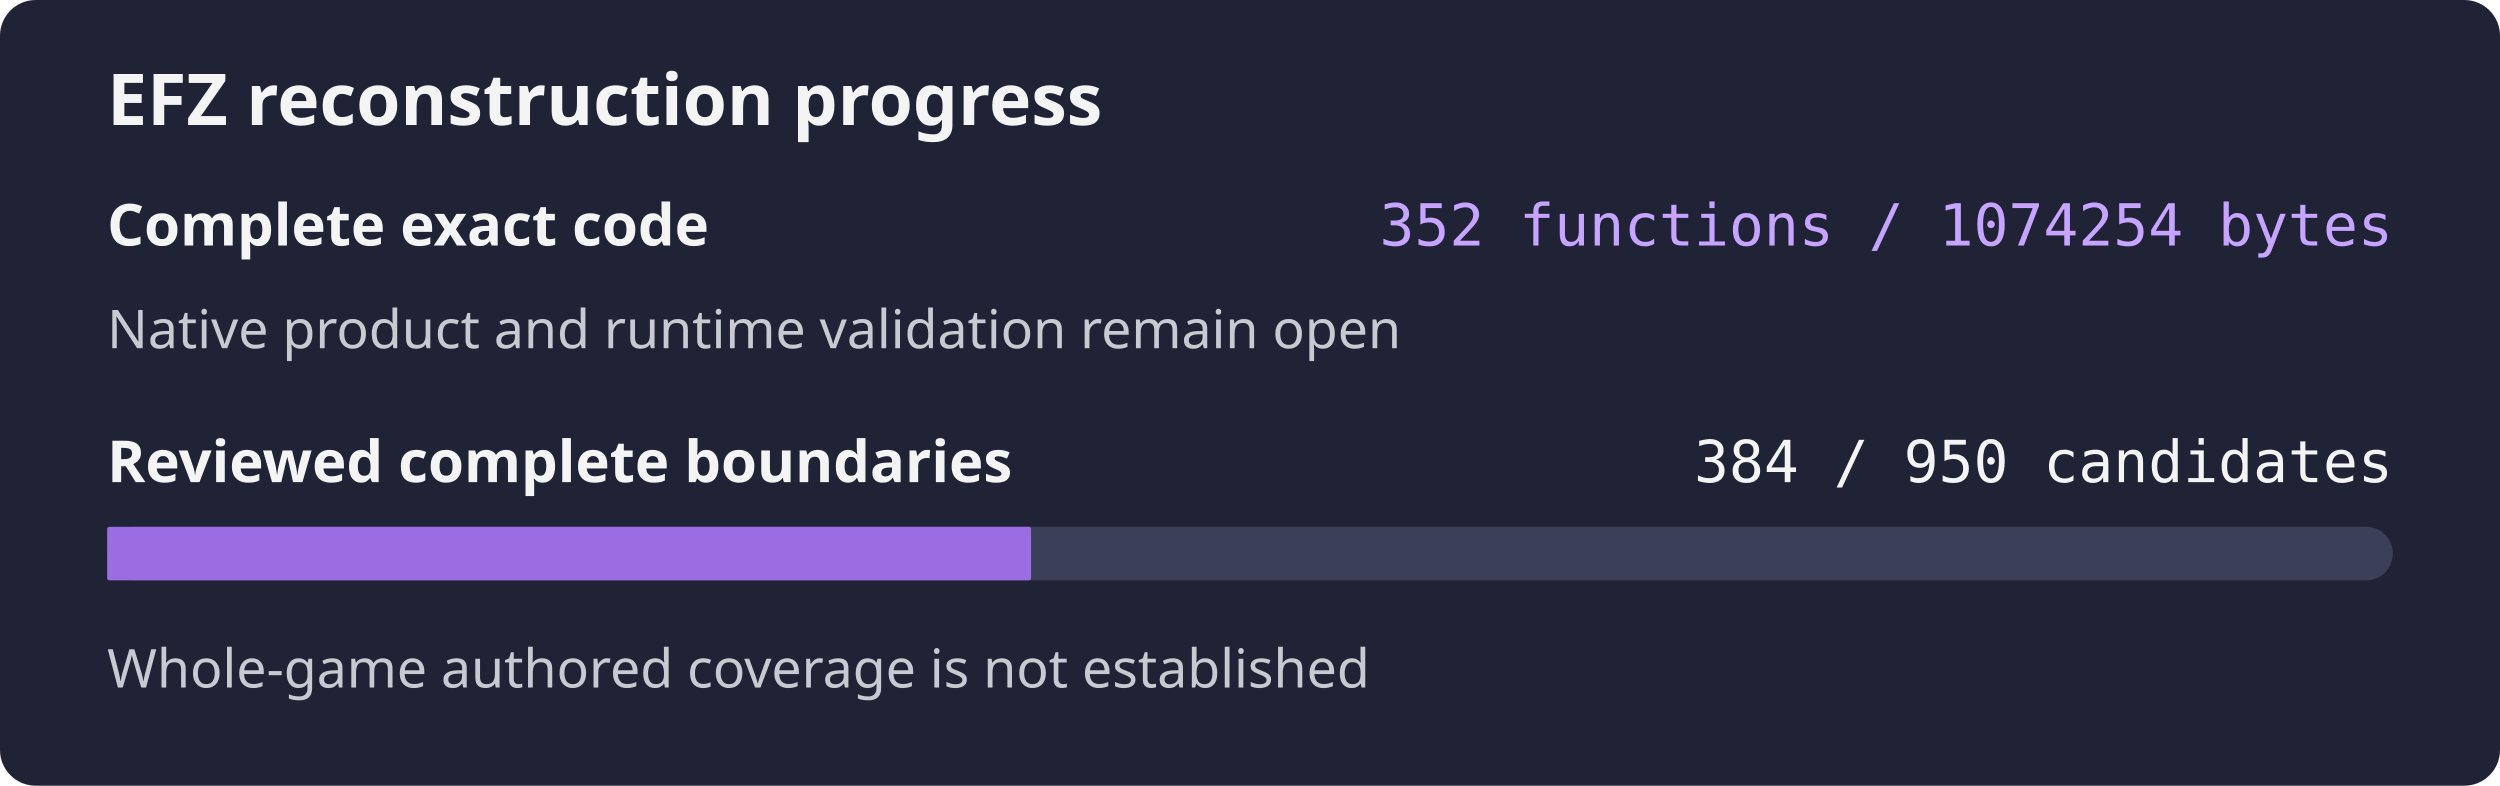
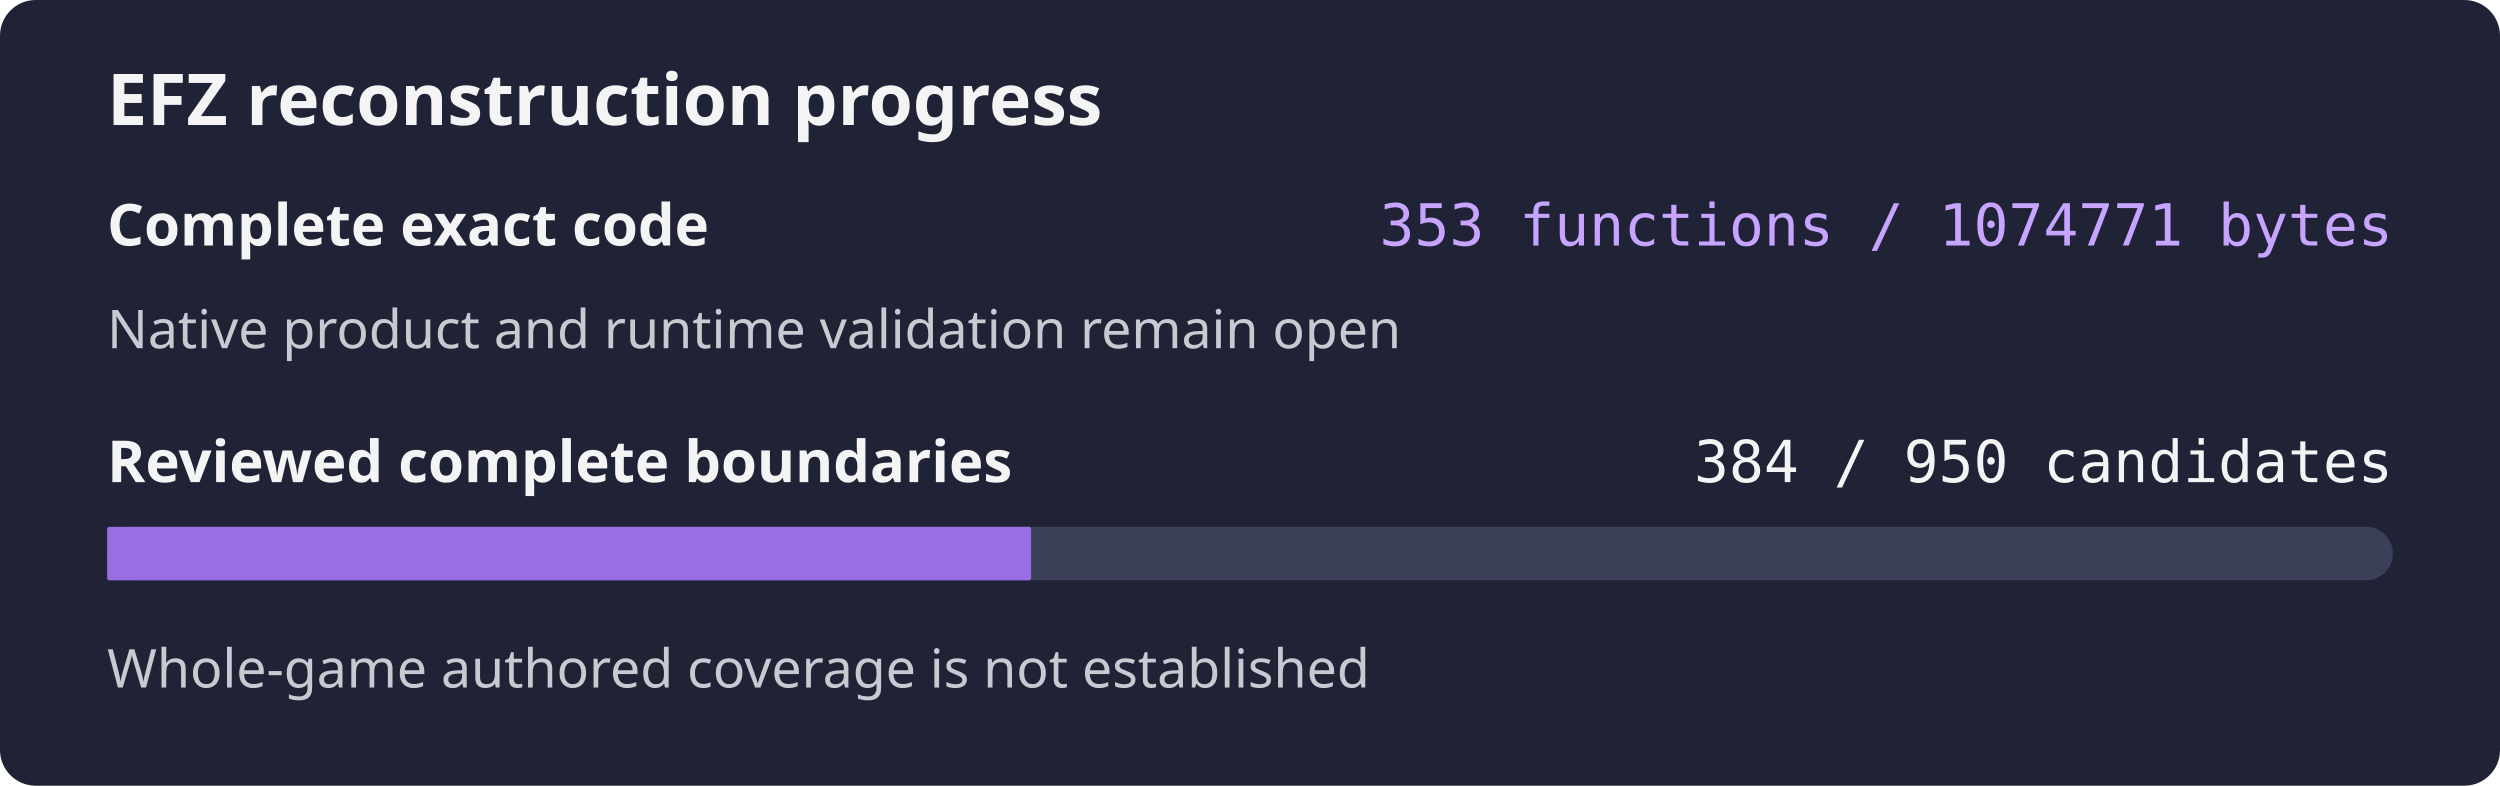
- <svg xmlns="http://www.w3.org/2000/svg" width="560" height="176" role="img" aria-label="EFZ reconstruction: 352 exact functions, 1074254 exact bytes; 384 reviewed boundaries out of 950 candidates">
+ <svg xmlns="http://www.w3.org/2000/svg" width="560" height="176" role="img" aria-label="EFZ reconstruction: 353 exact functions, 1074771 exact bytes; 384 reviewed boundaries out of 950 candidates">
  <rect width="560" height="176" rx="8" fill="#1f2335" />
  <text x="24" y="28" fill="#f4f4f5" font-family="sans-serif" font-size="16" font-weight="600">EFZ reconstruction progress</text>
  <text x="24" y="55" fill="#f4f4f5" font-family="sans-serif" font-size="13" font-weight="600">Complete exact code</text>
-   <text x="536" y="55" fill="#c7a4ff" text-anchor="end" font-family="monospace" font-size="13">352 functions / 1074254 bytes</text>
+   <text x="536" y="55" fill="#c7a4ff" text-anchor="end" font-family="monospace" font-size="13">353 functions / 1074771 bytes</text>
  <text x="24" y="78" fill="#c8cad2" font-family="sans-serif" font-size="12">Native product and runtime validation remain open</text>
  <text x="24" y="108" fill="#f4f4f5" font-family="sans-serif" font-size="13" font-weight="600">Reviewed complete boundaries</text>
  <text x="536" y="108" fill="#f4f4f5" text-anchor="end" font-family="monospace" font-size="13">384 / 950 candidates</text>
  <rect x="24" y="118" width="512" height="12" rx="6" fill="#3b4058" />
  <rect x="24" y="118" width="206.96" height="12" rx="0.5" fill="#9b6de3" />
  <text x="24" y="154" fill="#c8cad2" font-family="sans-serif" font-size="12">Whole-game authored coverage is not established</text>
</svg>
